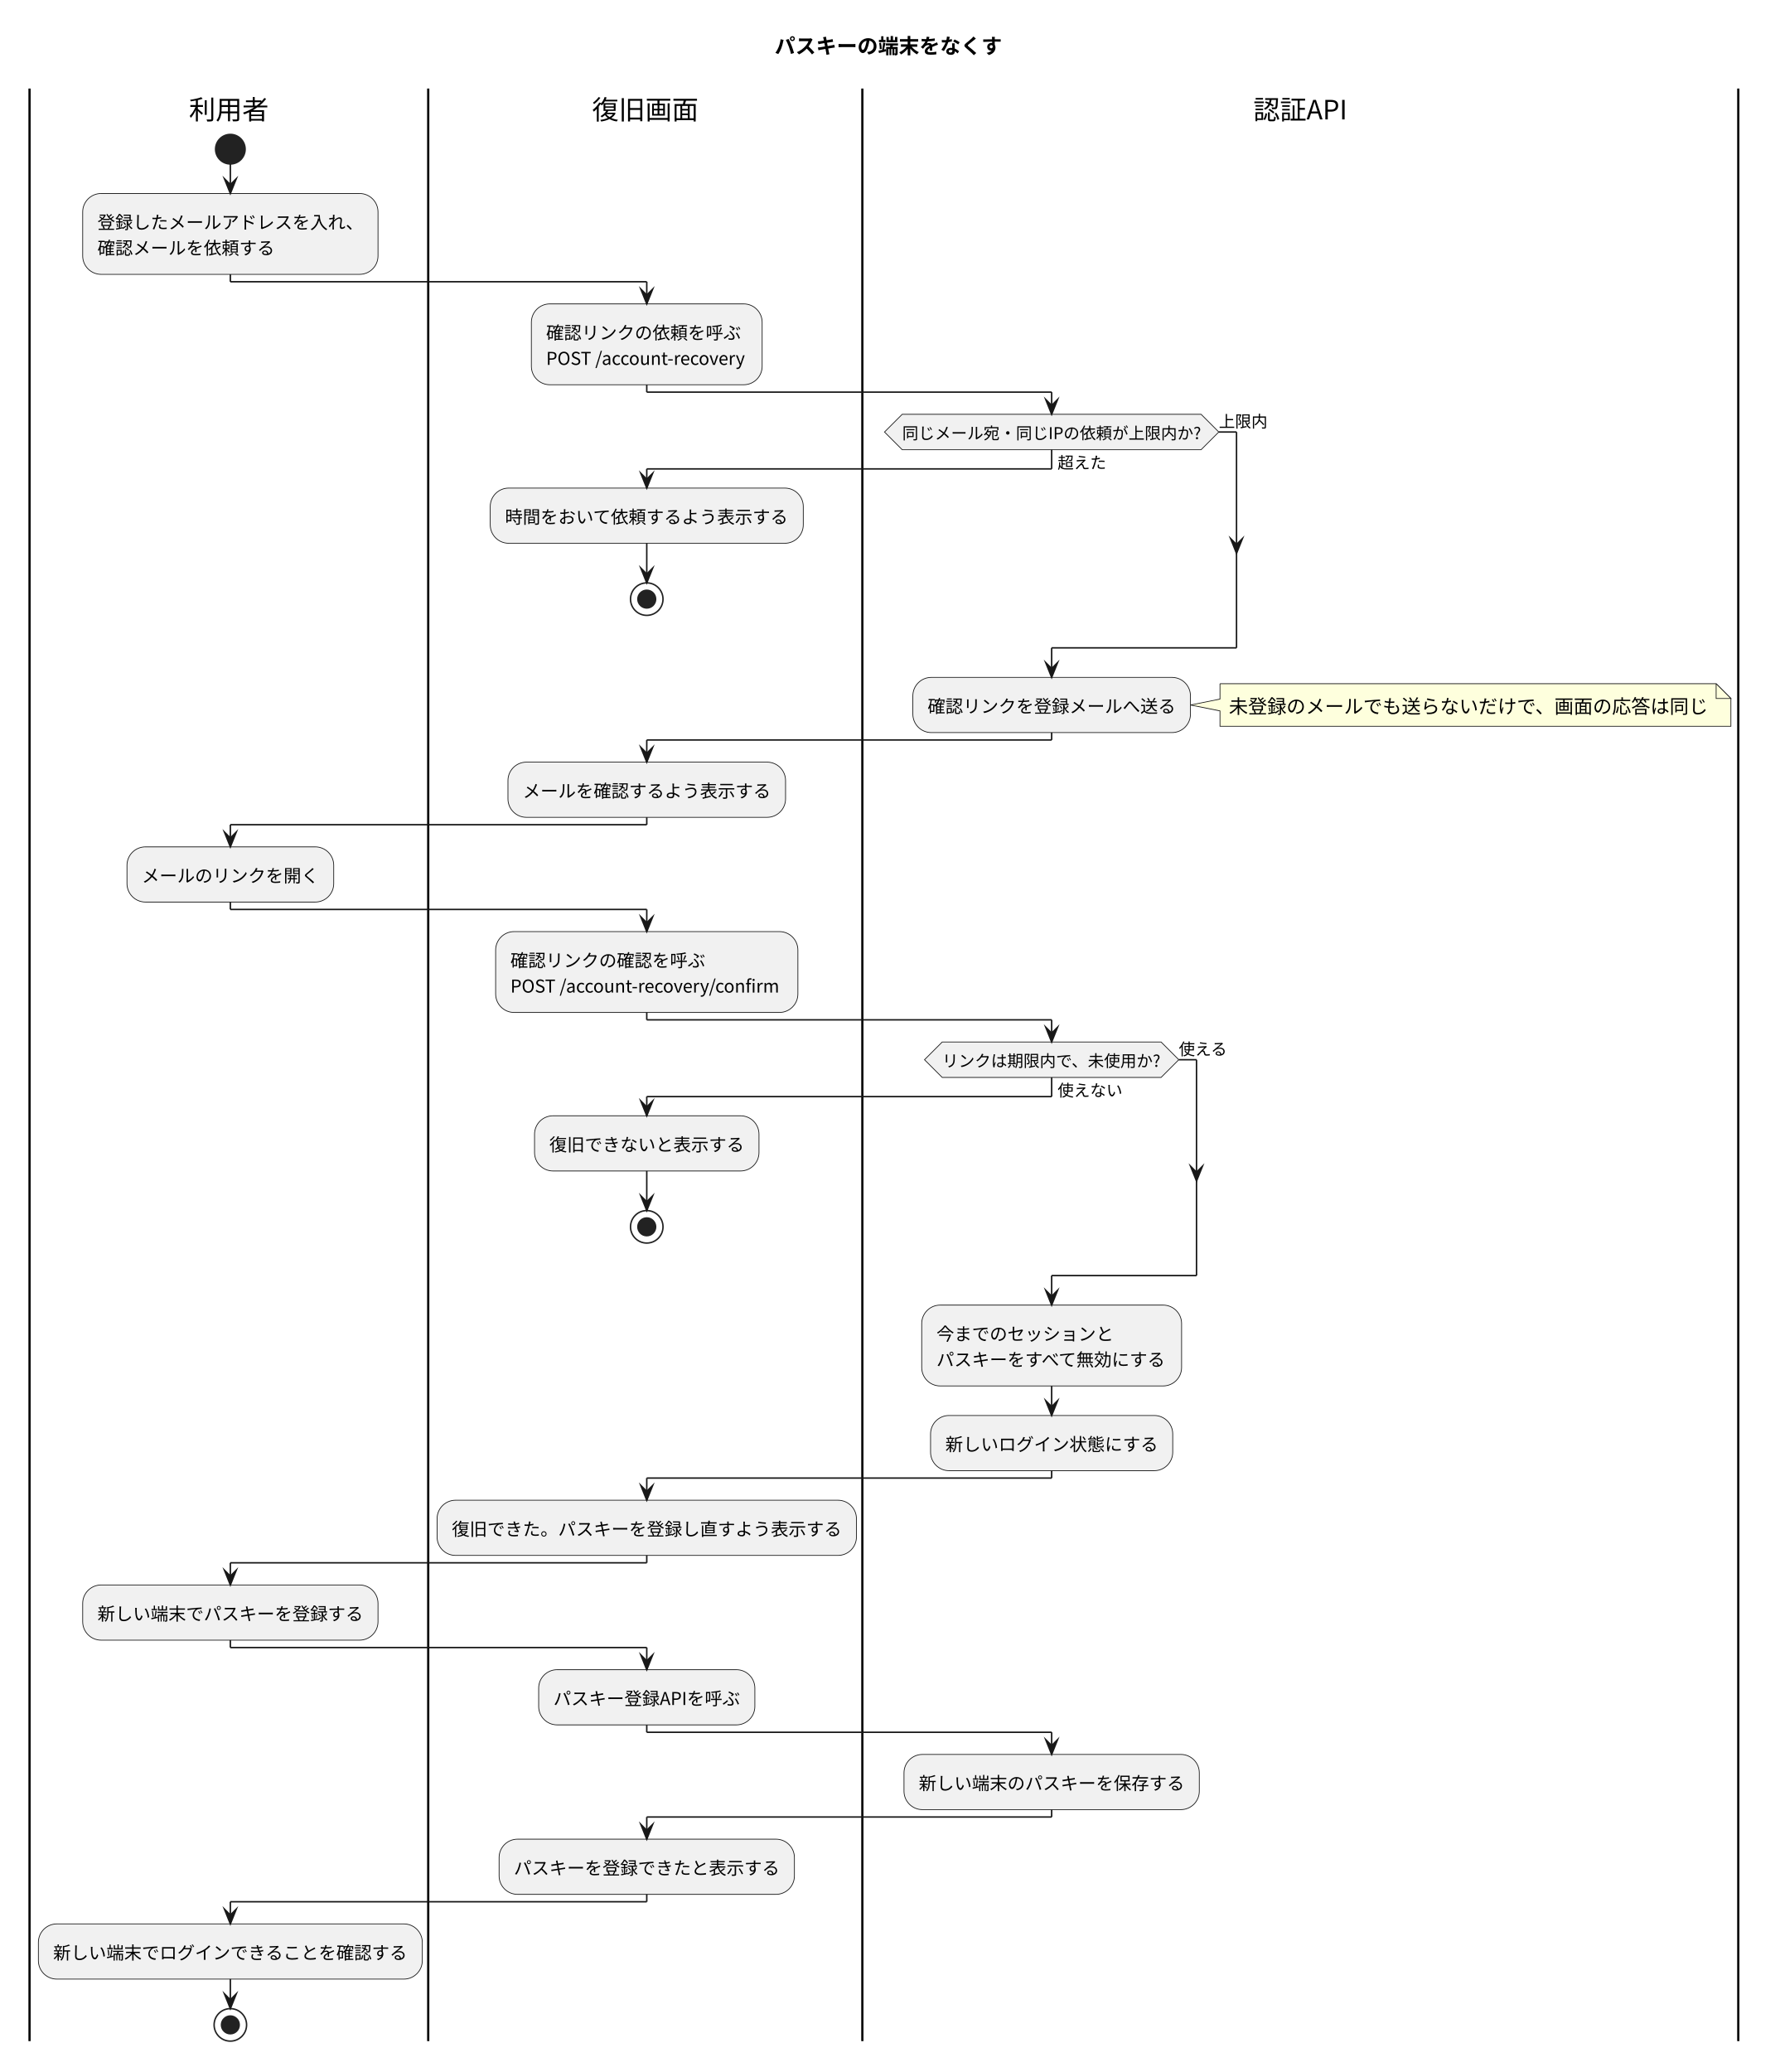
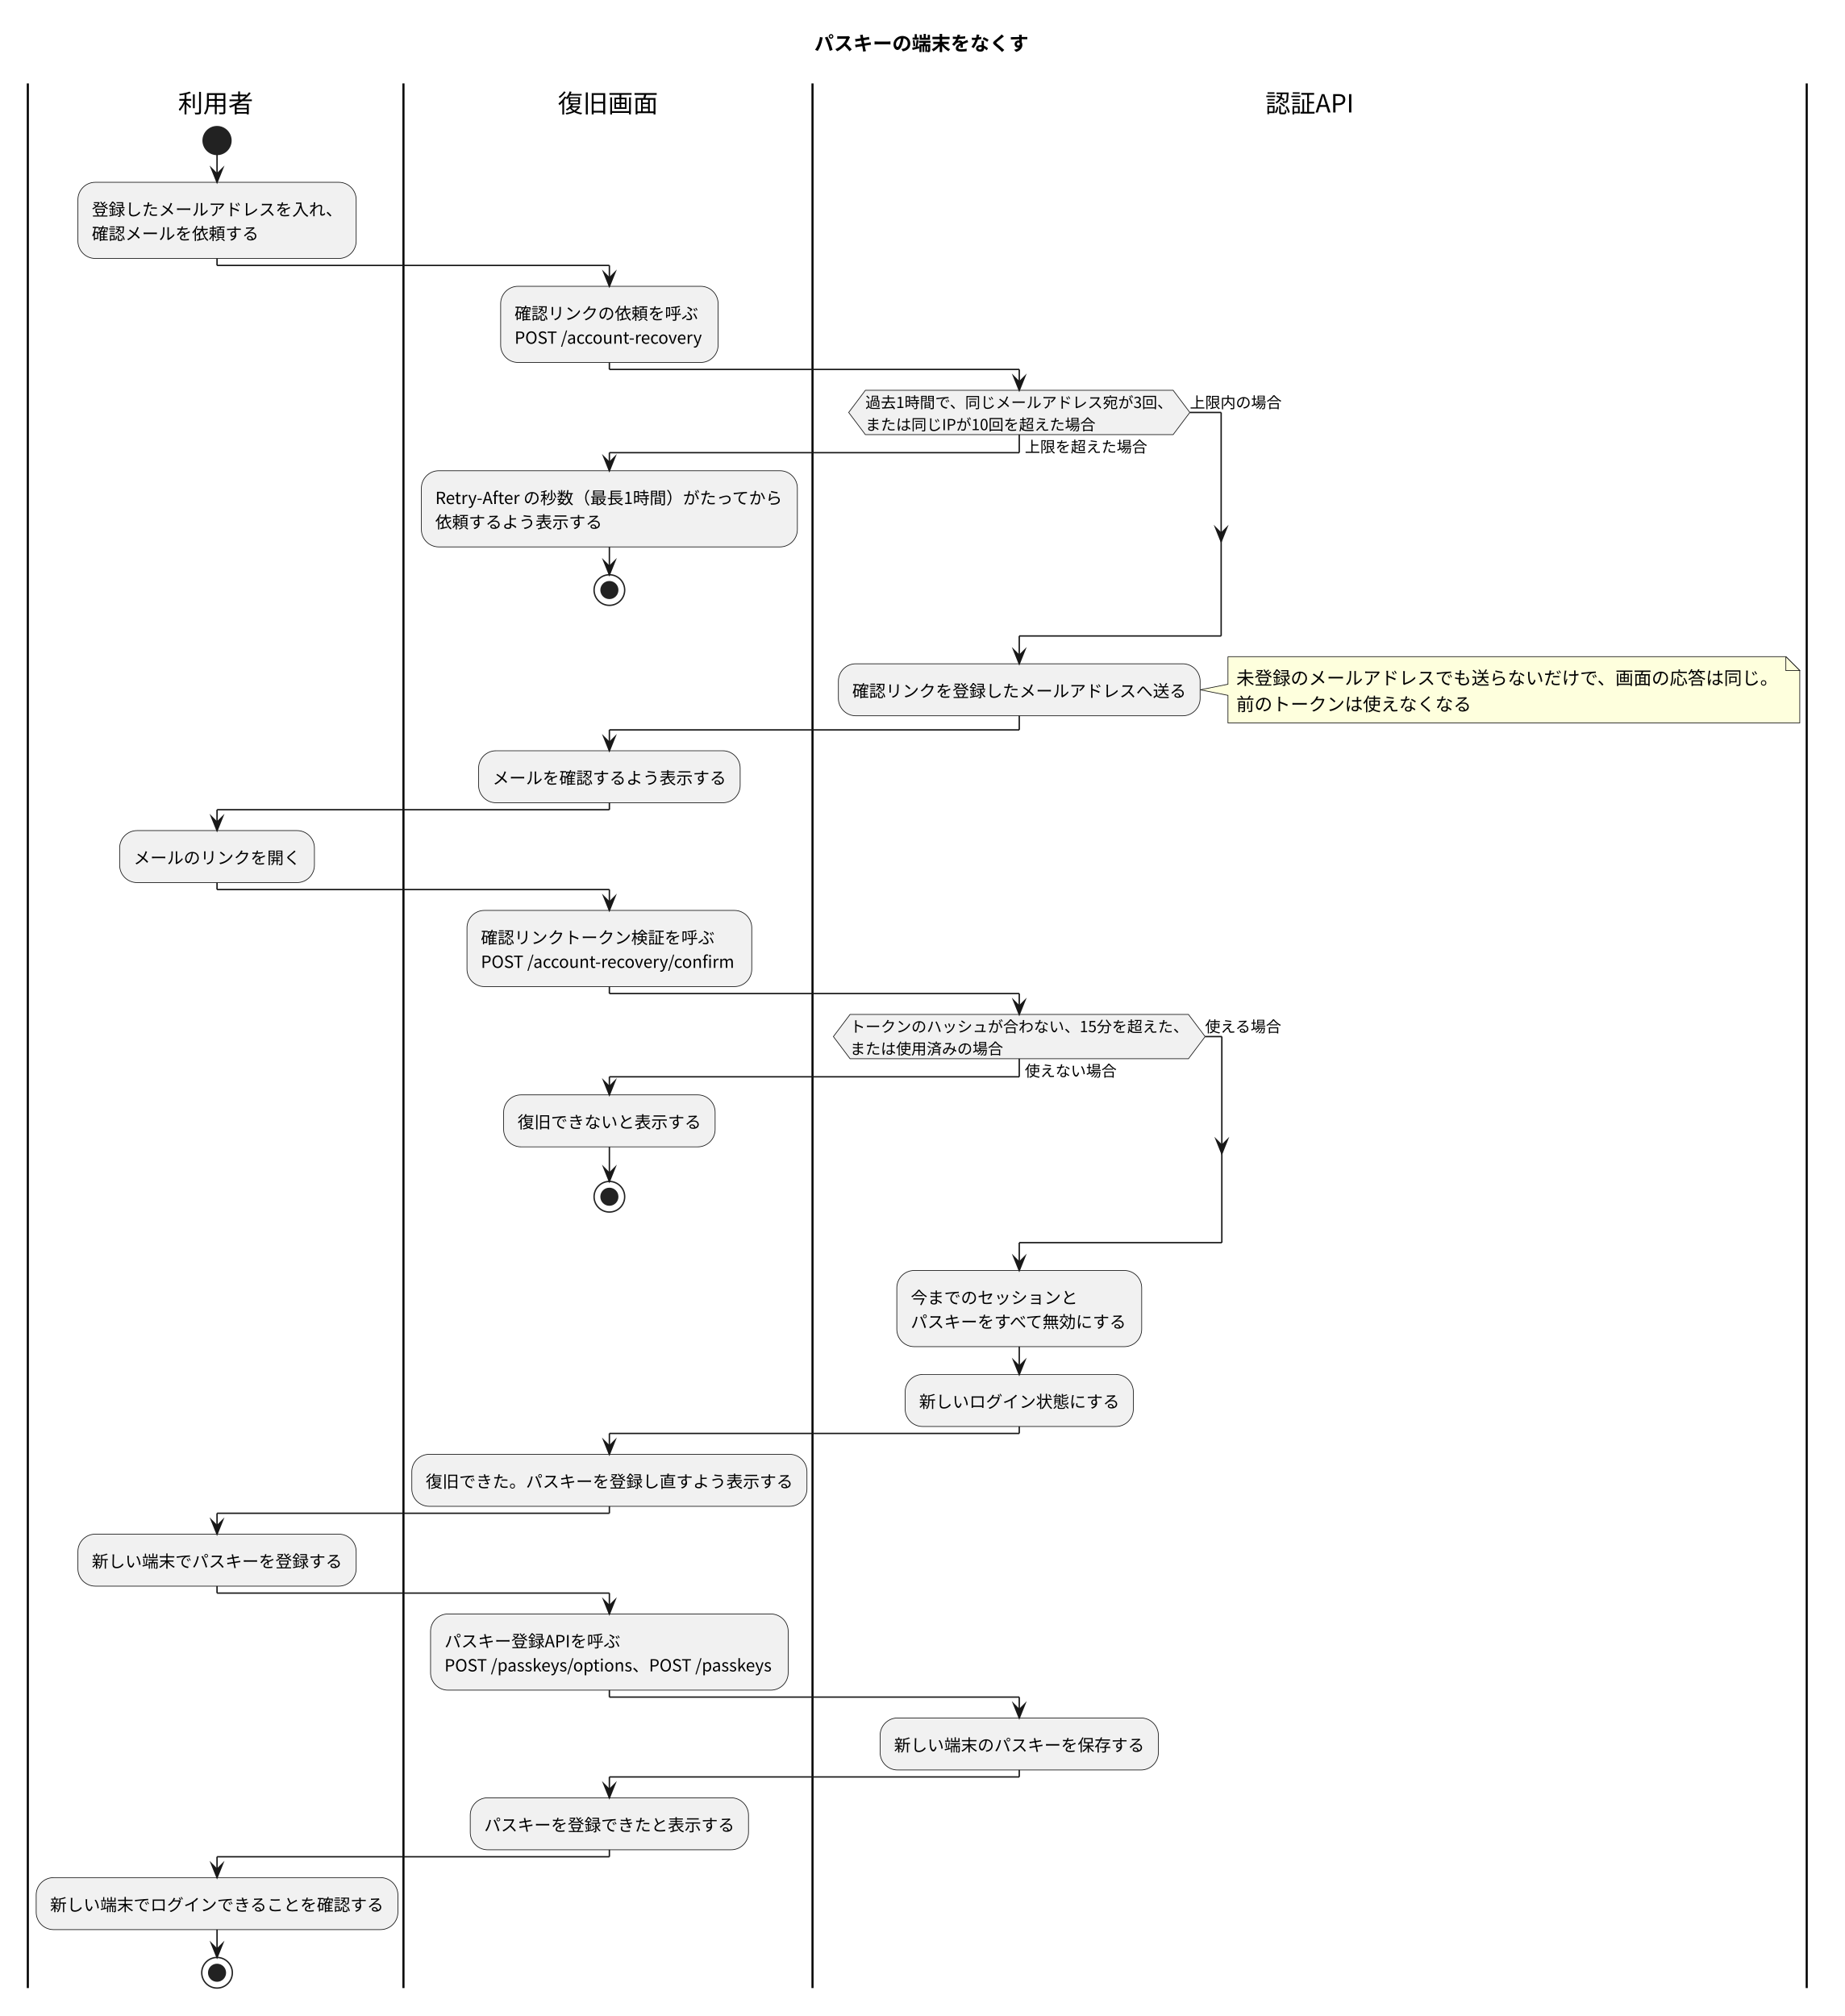
- <svg xmlns="http://www.w3.org/2000/svg" version="1.1" data-diagram-type="ACTIVITY" style="width:1205px;height:1403px;background:#FFFFFF;" width="1205px" height="1403px" viewBox="0 0 1205 1403" zoomAndPan="magnify" preserveAspectRatio="none" contentStyleType="text/css">
+ <svg xmlns="http://www.w3.org/2000/svg" version="1.1" data-diagram-type="ACTIVITY" style="width:1326px;height:1449px;background:#FFFFFF;" width="1326px" height="1449px" viewBox="0 0 1326 1449" zoomAndPan="magnify" preserveAspectRatio="none" contentStyleType="text/css">
  <defs />
  <g font-family="sans-serif" lengthAdjust="spacing">
    <g class="title" data-source-line="7">
-       <text x="524.61" y="36.24" fill="#000" font-size="14" textLength="153.999" font-weight="700" font-family="'Noto Sans CJK JP'">パスキーの端末をなくす</text>
+       <text x="585.313" y="36.24" fill="#000" font-size="14" textLength="153.999" font-weight="700" font-family="'Noto Sans CJK JP'">パスキーの端末をなくす</text>
    </g>
-     <rect x="20" y="59.956" width="1158.22" height="26.064" fill="none" style="stroke:none;" />
+     <rect x="20" y="59.956" width="1279.625" height="26.064" fill="none" style="stroke:none;" />
    <ellipse cx="156.001" cy="101.02" rx="10" ry="10" fill="#222" style="stroke:#222;stroke-width:1;" />
    <rect x="56" y="131.02" width="200.001" height="54.752" fill="#F1F1F1" style="stroke:#181818;stroke-width:0.5;" rx="12.5" ry="12.5" />
    <text x="66" y="154.94" fill="#000" font-size="12" textLength="180.001" font-family="'Noto Sans CJK JP'">登録したメールアドレスを入れ、</text>
    <text x="66" y="172.316" fill="#000" font-size="12" textLength="120.001" font-family="'Noto Sans CJK JP'">確認メールを依頼する</text>
-     <rect x="86" y="573.428" width="140.001" height="37.376" fill="#F1F1F1" style="stroke:#181818;stroke-width:0.5;" rx="12.5" ry="12.5" />
-     <text x="96" y="597.349" fill="#000" font-size="12" textLength="120.001" font-family="'Noto Sans CJK JP'">メールのリンクを開く</text>
-     <rect x="56" y="1073.213" width="200.001" height="37.376" fill="#F1F1F1" style="stroke:#181818;stroke-width:0.5;" rx="12.5" ry="12.5" />
-     <text x="66" y="1097.133" fill="#000" font-size="12" textLength="180.001" font-family="'Noto Sans CJK JP'">新しい端末でパスキーを登録する</text>
-     <rect x="26" y="1302.718" width="260.002" height="37.376" fill="#F1F1F1" style="stroke:#181818;stroke-width:0.5;" rx="12.5" ry="12.5" />
-     <text x="36" y="1326.638" fill="#000" font-size="12" textLength="240.002" font-family="'Noto Sans CJK JP'">新しい端末でログインできることを確認する</text>
-     <ellipse cx="156.001" cy="1371.094" rx="11" ry="11" fill="none" style="stroke:#222;stroke-width:1;" />
-     <ellipse cx="156.001" cy="1371.094" rx="6" ry="6" fill="#222" style="stroke:#222;stroke-width:1;" />
-     <line x1="20" y1="59.956" x2="20" y2="1382.094" style="stroke:#000;stroke-width:1.5;" />
+     <rect x="86" y="596.984" width="140.001" height="37.376" fill="#F1F1F1" style="stroke:#181818;stroke-width:0.5;" rx="12.5" ry="12.5" />
+     <text x="96" y="620.904" fill="#000" font-size="12" textLength="120.001" font-family="'Noto Sans CJK JP'">メールのリンクを開く</text>
+     <rect x="56" y="1102.661" width="200.001" height="37.376" fill="#F1F1F1" style="stroke:#181818;stroke-width:0.5;" rx="12.5" ry="12.5" />
+     <text x="66" y="1126.581" fill="#000" font-size="12" textLength="180.001" font-family="'Noto Sans CJK JP'">新しい端末でパスキーを登録する</text>
+     <rect x="26" y="1349.542" width="260.002" height="37.376" fill="#F1F1F1" style="stroke:#181818;stroke-width:0.5;" rx="12.5" ry="12.5" />
+     <text x="36" y="1373.462" fill="#000" font-size="12" textLength="240.002" font-family="'Noto Sans CJK JP'">新しい端末でログインできることを確認する</text>
+     <ellipse cx="156.001" cy="1417.918" rx="11" ry="11" fill="none" style="stroke:#222;stroke-width:1;" />
+     <ellipse cx="156.001" cy="1417.918" rx="6" ry="6" fill="#222" style="stroke:#222;stroke-width:1;" />
+     <line x1="20" y1="59.956" x2="20" y2="1428.918" style="stroke:#000;stroke-width:1.5;" />
    <rect x="359.854" y="205.772" width="156.297" height="54.752" fill="#F1F1F1" style="stroke:#181818;stroke-width:0.5;" rx="12.5" ry="12.5" />
    <text x="369.854" y="229.692" fill="#000" font-size="12" textLength="132.001" font-family="'Noto Sans CJK JP'">確認リンクの依頼を呼ぶ</text>
    <text x="369.854" y="247.068" fill="#000" font-size="12" textLength="136.297" font-family="'Noto Sans CJK JP'">POST /account-recovery</text>
-     <rect x="332.002" y="330.488" width="212.001" height="37.376" fill="#F1F1F1" style="stroke:#181818;stroke-width:0.5;" rx="12.5" ry="12.5" />
-     <text x="342.002" y="354.408" fill="#000" font-size="12" textLength="192.001" font-family="'Noto Sans CJK JP'">時間をおいて依頼するよう表示する</text>
-     <ellipse cx="438.003" cy="405.676" rx="11" ry="11" fill="none" style="stroke:#222;stroke-width:1;" />
-     <ellipse cx="438.003" cy="405.676" rx="6" ry="6" fill="#222" style="stroke:#222;stroke-width:1;" />
-     <rect x="344.002" y="516.052" width="188.001" height="37.376" fill="#F1F1F1" style="stroke:#181818;stroke-width:0.5;" rx="12.5" ry="12.5" />
-     <text x="354.002" y="539.972" fill="#000" font-size="12" textLength="168.001" font-family="'Noto Sans CJK JP'">メールを確認するよう表示する</text>
-     <rect x="335.662" y="630.805" width="204.681" height="54.752" fill="#F1F1F1" style="stroke:#181818;stroke-width:0.5;" rx="12.5" ry="12.5" />
-     <text x="345.662" y="654.725" fill="#000" font-size="12" textLength="132.001" font-family="'Noto Sans CJK JP'">確認リンクの確認を呼ぶ</text>
-     <text x="345.662" y="672.101" fill="#000" font-size="12" textLength="184.681" font-family="'Noto Sans CJK JP'">POST /account-recovery/confirm</text>
-     <rect x="362.002" y="755.521" width="152.001" height="37.376" fill="#F1F1F1" style="stroke:#181818;stroke-width:0.5;" rx="12.5" ry="12.5" />
-     <text x="372.002" y="779.441" fill="#000" font-size="12" textLength="132.001" font-family="'Noto Sans CJK JP'">復旧できないと表示する</text>
-     <ellipse cx="438.003" cy="830.709" rx="11" ry="11" fill="none" style="stroke:#222;stroke-width:1;" />
-     <ellipse cx="438.003" cy="830.709" rx="6" ry="6" fill="#222" style="stroke:#222;stroke-width:1;" />
-     <rect x="296.002" y="1015.837" width="284.002" height="37.376" fill="#F1F1F1" style="stroke:#181818;stroke-width:0.5;" rx="12.5" ry="12.5" />
-     <text x="306.002" y="1039.757" fill="#000" font-size="12" textLength="264.002" font-family="'Noto Sans CJK JP'">復旧できた。パスキーを登録し直すよう表示する</text>
-     <rect x="364.798" y="1130.589" width="146.409" height="37.376" fill="#F1F1F1" style="stroke:#181818;stroke-width:0.5;" rx="12.5" ry="12.5" />
-     <text x="374.798" y="1154.51" fill="#000" font-size="12" textLength="126.409" font-family="'Noto Sans CJK JP'">パスキー登録APIを呼ぶ</text>
-     <rect x="338.002" y="1245.342" width="200.001" height="37.376" fill="#F1F1F1" style="stroke:#181818;stroke-width:0.5;" rx="12.5" ry="12.5" />
-     <text x="348.002" y="1269.262" fill="#000" font-size="12" textLength="180.001" font-family="'Noto Sans CJK JP'">パスキーを登録できたと表示する</text>
-     <line x1="290.002" y1="59.956" x2="290.002" y2="1382.094" style="stroke:#000;stroke-width:1.5;" />
-     <polygon points="611.004,280.524,813.402,280.524,825.402,292.524,813.402,304.524,611.004,304.524,599.004,292.524,611.004,280.524" fill="#F1F1F1" style="stroke:#181818;stroke-width:0.5;stroke-linejoin:miter;stroke-miterlimit:10;" />
-     <text x="716.203" y="317.284" fill="#000" font-size="11" textLength="33" font-family="'Noto Sans CJK JP'">超えた</text>
-     <text x="611.004" y="297.32" fill="#000" font-size="11" textLength="202.399" font-family="'Noto Sans CJK JP'">同じメール宛・同じIPの依頼が上限内か?</text>
-     <text x="825.402" y="289.356" fill="#000" font-size="11" textLength="33" font-family="'Noto Sans CJK JP'">上限内</text>
-     <path d="M826.204,462.952 L826.204,473.364 L806.204,477.364 L826.204,481.364 L826.204,491.776 A0,0 0 0 0 826.204,491.776 L1172.204,491.776 A0,0 0 0 0 1172.204,491.776 L1172.204,472.952 L1162.204,462.952 L826.204,462.952 A0,0 0 0 0 826.204,462.952" style="stroke:#181818;stroke-width:0.5;" fill="#FEFFDD" />
-     <path d="M1162.204,462.952 L1162.204,472.952 L1172.204,472.952 L1162.204,462.952" style="stroke:#181818;stroke-width:0.5;" fill="#FEFFDD" />
-     <text x="832.204" y="483.032" fill="#000" font-size="13" textLength="325" font-family="'Noto Sans CJK JP'">未登録のメールでも送らないだけで、画面の応答は同じ</text>
-     <rect x="618.202" y="458.676" width="188.001" height="37.376" fill="#F1F1F1" style="stroke:#181818;stroke-width:0.5;" rx="12.5" ry="12.5" />
-     <text x="628.202" y="482.596" fill="#000" font-size="12" textLength="168.001" font-family="'Noto Sans CJK JP'">確認リンクを登録メールへ送る</text>
-     <polygon points="638.097,705.557,786.31,705.557,798.31,717.557,786.31,729.557,638.097,729.557,626.097,717.557,638.097,705.557" fill="#F1F1F1" style="stroke:#181818;stroke-width:0.5;stroke-linejoin:miter;stroke-miterlimit:10;" />
-     <text x="716.203" y="742.317" fill="#000" font-size="11" textLength="44" font-family="'Noto Sans CJK JP'">使えない</text>
-     <text x="638.097" y="722.353" fill="#000" font-size="11" textLength="148.213" font-family="'Noto Sans CJK JP'">リンクは期限内で、未使用か?</text>
-     <text x="798.31" y="714.389" fill="#000" font-size="11" textLength="33" font-family="'Noto Sans CJK JP'">使える</text>
-     <rect x="624.203" y="883.709" width="176.001" height="54.752" fill="#F1F1F1" style="stroke:#181818;stroke-width:0.5;" rx="12.5" ry="12.5" />
-     <text x="634.203" y="907.629" fill="#000" font-size="12" textLength="120.001" font-family="'Noto Sans CJK JP'">今までのセッションと</text>
-     <text x="634.203" y="925.005" fill="#000" font-size="12" textLength="156.001" font-family="'Noto Sans CJK JP'">パスキーをすべて無効にする</text>
-     <rect x="630.203" y="958.461" width="164.001" height="37.376" fill="#F1F1F1" style="stroke:#181818;stroke-width:0.5;" rx="12.5" ry="12.5" />
-     <text x="640.203" y="982.381" fill="#000" font-size="12" textLength="144.001" font-family="'Noto Sans CJK JP'">新しいログイン状態にする</text>
-     <rect x="612.202" y="1187.966" width="200.001" height="37.376" fill="#F1F1F1" style="stroke:#181818;stroke-width:0.5;" rx="12.5" ry="12.5" />
-     <text x="622.202" y="1211.886" fill="#000" font-size="12" textLength="180.001" font-family="'Noto Sans CJK JP'">新しい端末のパスキーを保存する</text>
-     <line x1="584.004" y1="59.956" x2="584.004" y2="1382.094" style="stroke:#000;stroke-width:1.5;" />
-     <line x1="1177.204" y1="59.956" x2="1177.204" y2="1382.094" style="stroke:#000;stroke-width:1.5;" />
+     <rect x="302.884" y="338.344" width="270.238" height="54.752" fill="#F1F1F1" style="stroke:#181818;stroke-width:0.5;" rx="12.5" ry="12.5" />
+     <text x="312.884" y="362.264" fill="#000" font-size="12" textLength="250.238" font-family="'Noto Sans CJK JP'">Retry-After の秒数（最長1時間）がたってから</text>
+     <text x="312.884" y="379.64" fill="#000" font-size="12" textLength="120.001" font-family="'Noto Sans CJK JP'">依頼するよう表示する</text>
+     <ellipse cx="438.003" cy="424.096" rx="11" ry="11" fill="none" style="stroke:#222;stroke-width:1;" />
+     <ellipse cx="438.003" cy="424.096" rx="6" ry="6" fill="#222" style="stroke:#222;stroke-width:1;" />
+     <rect x="344.002" y="539.608" width="188.001" height="37.376" fill="#F1F1F1" style="stroke:#181818;stroke-width:0.5;" rx="12.5" ry="12.5" />
+     <text x="354.002" y="563.528" fill="#000" font-size="12" textLength="168.001" font-family="'Noto Sans CJK JP'">メールを確認するよう表示する</text>
+     <rect x="335.662" y="654.36" width="204.681" height="54.752" fill="#F1F1F1" style="stroke:#181818;stroke-width:0.5;" rx="12.5" ry="12.5" />
+     <text x="345.662" y="678.281" fill="#000" font-size="12" textLength="168.001" font-family="'Noto Sans CJK JP'">確認リンクトークン検証を呼ぶ</text>
+     <text x="345.662" y="695.657" fill="#000" font-size="12" textLength="184.681" font-family="'Noto Sans CJK JP'">POST /account-recovery/confirm</text>
+     <rect x="362.002" y="786.932" width="152.001" height="37.376" fill="#F1F1F1" style="stroke:#181818;stroke-width:0.5;" rx="12.5" ry="12.5" />
+     <text x="372.002" y="810.853" fill="#000" font-size="12" textLength="132.001" font-family="'Noto Sans CJK JP'">復旧できないと表示する</text>
+     <ellipse cx="438.003" cy="860.157" rx="11" ry="11" fill="none" style="stroke:#222;stroke-width:1;" />
+     <ellipse cx="438.003" cy="860.157" rx="6" ry="6" fill="#222" style="stroke:#222;stroke-width:1;" />
+     <rect x="296.002" y="1045.285" width="284.002" height="37.376" fill="#F1F1F1" style="stroke:#181818;stroke-width:0.5;" rx="12.5" ry="12.5" />
+     <text x="306.002" y="1069.205" fill="#000" font-size="12" textLength="264.002" font-family="'Noto Sans CJK JP'">復旧できた。パスキーを登録し直すよう表示する</text>
+     <rect x="309.478" y="1160.037" width="257.05" height="54.752" fill="#F1F1F1" style="stroke:#181818;stroke-width:0.5;" rx="12.5" ry="12.5" />
+     <text x="319.478" y="1183.957" fill="#000" font-size="12" textLength="126.409" font-family="'Noto Sans CJK JP'">パスキー登録APIを呼ぶ</text>
+     <text x="319.478" y="1201.333" fill="#000" font-size="12" textLength="237.05" font-family="'Noto Sans CJK JP'">POST /passkeys/options、POST /passkeys</text>
+     <rect x="338.002" y="1292.166" width="200.001" height="37.376" fill="#F1F1F1" style="stroke:#181818;stroke-width:0.5;" rx="12.5" ry="12.5" />
+     <text x="348.002" y="1316.086" fill="#000" font-size="12" textLength="180.001" font-family="'Noto Sans CJK JP'">パスキーを登録できたと表示する</text>
+     <line x1="290.002" y1="59.956" x2="290.002" y2="1428.918" style="stroke:#000;stroke-width:1.5;" />
+     <polygon points="622.004,280.524,843.212,280.524,855.212,296.452,843.212,312.38,622.004,312.38,610.004,296.452,622.004,280.524" fill="#F1F1F1" style="stroke:#181818;stroke-width:0.5;stroke-linejoin:miter;stroke-miterlimit:10;" />
+     <text x="736.608" y="325.14" fill="#000" font-size="11" textLength="87.999" font-family="'Noto Sans CJK JP'">上限を超えた場合</text>
+     <text x="622.004" y="293.284" fill="#000" font-size="11" textLength="221.208" font-family="'Noto Sans CJK JP'">過去1時間で、同じメールアドレス宛が3回、</text>
+     <text x="622.004" y="309.212" fill="#000" font-size="11" textLength="165.395" font-family="'Noto Sans CJK JP'">または同じIPが10回を超えた場合</text>
+     <text x="855.212" y="293.284" fill="#000" font-size="11" textLength="66" font-family="'Noto Sans CJK JP'">上限内の場合</text>
+     <path d="M882.609,471.96 L882.609,491.784 L862.609,495.784 L882.609,499.784 L882.609,519.608 A0,0 0 0 0 882.609,519.608 L1293.609,519.608 A0,0 0 0 0 1293.609,519.608 L1293.609,481.96 L1283.609,471.96 L882.609,471.96 A0,0 0 0 0 882.609,471.96" style="stroke:#181818;stroke-width:0.5;" fill="#FEFFDD" />
+     <path d="M1283.609,471.96 L1283.609,481.96 L1293.609,481.96 L1283.609,471.96" style="stroke:#181818;stroke-width:0.5;" fill="#FEFFDD" />
+     <text x="888.609" y="492.04" fill="#000" font-size="13" textLength="390" font-family="'Noto Sans CJK JP'">未登録のメールアドレスでも送らないだけで、画面の応答は同じ。</text>
+     <text x="888.609" y="510.864" fill="#000" font-size="13" textLength="169" font-family="'Noto Sans CJK JP'">前のトークンは使えなくなる</text>
+     <rect x="602.607" y="477.096" width="260.002" height="37.376" fill="#F1F1F1" style="stroke:#181818;stroke-width:0.5;" rx="12.5" ry="12.5" />
+     <text x="612.607" y="501.016" fill="#000" font-size="12" textLength="240.002" font-family="'Noto Sans CJK JP'">確認リンクを登録したメールアドレスへ送る</text>
+     <polygon points="611.004,729.113,854.212,729.113,866.212,745.041,854.212,760.968,611.004,760.968,599.004,745.041,611.004,729.113" fill="#F1F1F1" style="stroke:#181818;stroke-width:0.5;stroke-linejoin:miter;stroke-miterlimit:10;" />
+     <text x="736.608" y="773.728" fill="#000" font-size="11" textLength="66" font-family="'Noto Sans CJK JP'">使えない場合</text>
+     <text x="611.004" y="741.873" fill="#000" font-size="11" textLength="243.208" font-family="'Noto Sans CJK JP'">トークンのハッシュが合わない、15分を超えた、</text>
+     <text x="611.004" y="757.8" fill="#000" font-size="11" textLength="109.999" font-family="'Noto Sans CJK JP'">または使用済みの場合</text>
+     <text x="866.212" y="741.873" fill="#000" font-size="11" textLength="55" font-family="'Noto Sans CJK JP'">使える場合</text>
+     <rect x="644.607" y="913.157" width="176.001" height="54.752" fill="#F1F1F1" style="stroke:#181818;stroke-width:0.5;" rx="12.5" ry="12.5" />
+     <text x="654.607" y="937.077" fill="#000" font-size="12" textLength="120.001" font-family="'Noto Sans CJK JP'">今までのセッションと</text>
+     <text x="654.607" y="954.453" fill="#000" font-size="12" textLength="156.001" font-family="'Noto Sans CJK JP'">パスキーをすべて無効にする</text>
+     <rect x="650.607" y="987.909" width="164.001" height="37.376" fill="#F1F1F1" style="stroke:#181818;stroke-width:0.5;" rx="12.5" ry="12.5" />
+     <text x="660.607" y="1011.829" fill="#000" font-size="12" textLength="144.001" font-family="'Noto Sans CJK JP'">新しいログイン状態にする</text>
+     <rect x="632.607" y="1234.789" width="200.001" height="37.376" fill="#F1F1F1" style="stroke:#181818;stroke-width:0.5;" rx="12.5" ry="12.5" />
+     <text x="642.607" y="1258.709" fill="#000" font-size="12" textLength="180.001" font-family="'Noto Sans CJK JP'">新しい端末のパスキーを保存する</text>
+     <line x1="584.004" y1="59.956" x2="584.004" y2="1428.918" style="stroke:#000;stroke-width:1.5;" />
+     <line x1="1298.609" y1="59.956" x2="1298.609" y2="1428.918" style="stroke:#000;stroke-width:1.5;" />
    <line x1="156.001" y1="111.02" x2="156.001" y2="131.02" style="stroke:#181818;stroke-width:1;" />
    <polygon points="152.001,121.02,156.001,131.02,160.001,121.02,156.001,125.02" fill="#181818" style="stroke:#181818;stroke-width:1;stroke-linejoin:miter;stroke-miterlimit:10;" />
-     <line x1="156.001" y1="1340.094" x2="156.001" y2="1360.094" style="stroke:#181818;stroke-width:1;" />
-     <polygon points="152.001,1350.094,156.001,1360.094,160.001,1350.094,156.001,1354.094" fill="#181818" style="stroke:#181818;stroke-width:1;stroke-linejoin:miter;stroke-miterlimit:10;" />
-     <line x1="438.003" y1="367.864" x2="438.003" y2="394.676" style="stroke:#181818;stroke-width:1;" />
-     <polygon points="434.003,384.676,438.003,394.676,442.003,384.676,438.003,388.676" fill="#181818" style="stroke:#181818;stroke-width:1;stroke-linejoin:miter;stroke-miterlimit:10;" />
-     <line x1="438.003" y1="792.897" x2="438.003" y2="819.709" style="stroke:#181818;stroke-width:1;" />
-     <polygon points="434.003,809.709,438.003,819.709,442.003,809.709,438.003,813.709" fill="#181818" style="stroke:#181818;stroke-width:1;stroke-linejoin:miter;stroke-miterlimit:10;" />
-     <line x1="825.402" y1="292.524" x2="837.402" y2="292.524" style="stroke:#181818;stroke-width:1;" />
-     <polygon points="833.402,364.676,837.402,374.676,841.402,364.676,837.402,368.676" fill="#181818" style="stroke:#181818;stroke-width:1;stroke-linejoin:miter;stroke-miterlimit:10;" />
-     <line x1="837.402" y1="292.524" x2="837.402" y2="438.676" style="stroke:#181818;stroke-width:1;" />
-     <line x1="837.402" y1="438.676" x2="712.203" y2="438.676" style="stroke:#181818;stroke-width:1;" />
-     <line x1="712.203" y1="438.676" x2="712.203" y2="458.676" style="stroke:#181818;stroke-width:1;" />
-     <polygon points="708.203,448.676,712.203,458.676,716.203,448.676,712.203,452.676" fill="#181818" style="stroke:#181818;stroke-width:1;stroke-linejoin:miter;stroke-miterlimit:10;" />
-     <line x1="798.31" y1="717.557" x2="810.31" y2="717.557" style="stroke:#181818;stroke-width:1;" />
-     <polygon points="806.31,789.709,810.31,799.709,814.31,789.709,810.31,793.709" fill="#181818" style="stroke:#181818;stroke-width:1;stroke-linejoin:miter;stroke-miterlimit:10;" />
-     <line x1="810.31" y1="717.557" x2="810.31" y2="863.709" style="stroke:#181818;stroke-width:1;" />
-     <line x1="810.31" y1="863.709" x2="712.203" y2="863.709" style="stroke:#181818;stroke-width:1;" />
-     <line x1="712.203" y1="863.709" x2="712.203" y2="883.709" style="stroke:#181818;stroke-width:1;" />
-     <polygon points="708.203,873.709,712.203,883.709,716.203,873.709,712.203,877.709" fill="#181818" style="stroke:#181818;stroke-width:1;stroke-linejoin:miter;stroke-miterlimit:10;" />
-     <line x1="712.203" y1="938.461" x2="712.203" y2="958.461" style="stroke:#181818;stroke-width:1;" />
-     <polygon points="708.203,948.461,712.203,958.461,716.203,948.461,712.203,952.461" fill="#181818" style="stroke:#181818;stroke-width:1;stroke-linejoin:miter;stroke-miterlimit:10;" />
+     <line x1="156.001" y1="1386.918" x2="156.001" y2="1406.918" style="stroke:#181818;stroke-width:1;" />
+     <polygon points="152.001,1396.918,156.001,1406.918,160.001,1396.918,156.001,1400.918" fill="#181818" style="stroke:#181818;stroke-width:1;stroke-linejoin:miter;stroke-miterlimit:10;" />
+     <line x1="438.003" y1="393.096" x2="438.003" y2="413.096" style="stroke:#181818;stroke-width:1;" />
+     <polygon points="434.003,403.096,438.003,413.096,442.003,403.096,438.003,407.096" fill="#181818" style="stroke:#181818;stroke-width:1;stroke-linejoin:miter;stroke-miterlimit:10;" />
+     <line x1="438.003" y1="824.309" x2="438.003" y2="849.157" style="stroke:#181818;stroke-width:1;" />
+     <polygon points="434.003,839.157,438.003,849.157,442.003,839.157,438.003,843.157" fill="#181818" style="stroke:#181818;stroke-width:1;stroke-linejoin:miter;stroke-miterlimit:10;" />
+     <line x1="855.212" y1="296.452" x2="877.727" y2="296.452" style="stroke:#181818;stroke-width:1;" />
+     <polygon points="873.727,379.256,877.727,389.256,881.727,379.256,877.727,383.256" fill="#181818" style="stroke:#181818;stroke-width:1;stroke-linejoin:miter;stroke-miterlimit:10;" />
+     <line x1="877.727" y1="296.452" x2="877.727" y2="457.096" style="stroke:#181818;stroke-width:1;" />
+     <line x1="877.727" y1="457.096" x2="732.608" y2="457.096" style="stroke:#181818;stroke-width:1;" />
+     <line x1="732.608" y1="457.096" x2="732.608" y2="477.096" style="stroke:#181818;stroke-width:1;" />
+     <polygon points="728.608,467.096,732.608,477.096,736.608,467.096,732.608,471.096" fill="#181818" style="stroke:#181818;stroke-width:1;stroke-linejoin:miter;stroke-miterlimit:10;" />
+     <line x1="866.212" y1="745.041" x2="878.212" y2="745.041" style="stroke:#181818;stroke-width:1;" />
+     <polygon points="874.212,819.157,878.212,829.157,882.212,819.157,878.212,823.157" fill="#181818" style="stroke:#181818;stroke-width:1;stroke-linejoin:miter;stroke-miterlimit:10;" />
+     <line x1="878.212" y1="745.041" x2="878.212" y2="893.157" style="stroke:#181818;stroke-width:1;" />
+     <line x1="878.212" y1="893.157" x2="732.608" y2="893.157" style="stroke:#181818;stroke-width:1;" />
+     <line x1="732.608" y1="893.157" x2="732.608" y2="913.157" style="stroke:#181818;stroke-width:1;" />
+     <polygon points="728.608,903.157,732.608,913.157,736.608,903.157,732.608,907.157" fill="#181818" style="stroke:#181818;stroke-width:1;stroke-linejoin:miter;stroke-miterlimit:10;" />
+     <line x1="732.608" y1="967.909" x2="732.608" y2="987.909" style="stroke:#181818;stroke-width:1;" />
+     <polygon points="728.608,977.909,732.608,987.909,736.608,977.909,732.608,981.909" fill="#181818" style="stroke:#181818;stroke-width:1;stroke-linejoin:miter;stroke-miterlimit:10;" />
    <line x1="156.001" y1="185.772" x2="156.001" y2="190.772" style="stroke:#181818;stroke-width:1;" />
    <line x1="156.001" y1="190.772" x2="438.003" y2="190.772" style="stroke:#181818;stroke-width:1;" />
    <line x1="438.003" y1="190.772" x2="438.003" y2="205.772" style="stroke:#181818;stroke-width:1;" />
    <polygon points="434.003,195.772,438.003,205.772,442.003,195.772,438.003,199.772" fill="#181818" style="stroke:#181818;stroke-width:1;stroke-linejoin:miter;stroke-miterlimit:10;" />
-     <line x1="712.203" y1="304.524" x2="712.203" y2="317.506" style="stroke:#181818;stroke-width:1;" />
-     <line x1="712.203" y1="317.506" x2="438.003" y2="317.506" style="stroke:#181818;stroke-width:1;" />
-     <line x1="438.003" y1="317.506" x2="438.003" y2="330.488" style="stroke:#181818;stroke-width:1;" />
-     <polygon points="434.003,320.488,438.003,330.488,442.003,320.488,438.003,324.488" fill="#181818" style="stroke:#181818;stroke-width:1;stroke-linejoin:miter;stroke-miterlimit:10;" />
+     <line x1="732.608" y1="312.38" x2="732.608" y2="325.362" style="stroke:#181818;stroke-width:1;" />
+     <line x1="732.608" y1="325.362" x2="438.003" y2="325.362" style="stroke:#181818;stroke-width:1;" />
+     <line x1="438.003" y1="325.362" x2="438.003" y2="338.344" style="stroke:#181818;stroke-width:1;" />
+     <polygon points="434.003,328.344,438.003,338.344,442.003,328.344,438.003,332.344" fill="#181818" style="stroke:#181818;stroke-width:1;stroke-linejoin:miter;stroke-miterlimit:10;" />
    <line x1="438.003" y1="260.524" x2="438.003" y2="265.524" style="stroke:#181818;stroke-width:1;" />
-     <line x1="438.003" y1="265.524" x2="712.203" y2="265.524" style="stroke:#181818;stroke-width:1;" />
-     <line x1="712.203" y1="265.524" x2="712.203" y2="280.524" style="stroke:#181818;stroke-width:1;" />
-     <polygon points="708.203,270.524,712.203,280.524,716.203,270.524,712.203,274.524" fill="#181818" style="stroke:#181818;stroke-width:1;stroke-linejoin:miter;stroke-miterlimit:10;" />
-     <line x1="712.203" y1="496.052" x2="712.203" y2="501.052" style="stroke:#181818;stroke-width:1;" />
-     <line x1="712.203" y1="501.052" x2="438.003" y2="501.052" style="stroke:#181818;stroke-width:1;" />
-     <line x1="438.003" y1="501.052" x2="438.003" y2="516.052" style="stroke:#181818;stroke-width:1;" />
-     <polygon points="434.003,506.052,438.003,516.052,442.003,506.052,438.003,510.052" fill="#181818" style="stroke:#181818;stroke-width:1;stroke-linejoin:miter;stroke-miterlimit:10;" />
-     <line x1="438.003" y1="553.428" x2="438.003" y2="558.428" style="stroke:#181818;stroke-width:1;" />
-     <line x1="438.003" y1="558.428" x2="156.001" y2="558.428" style="stroke:#181818;stroke-width:1;" />
-     <line x1="156.001" y1="558.428" x2="156.001" y2="573.428" style="stroke:#181818;stroke-width:1;" />
-     <polygon points="152.001,563.428,156.001,573.428,160.001,563.428,156.001,567.428" fill="#181818" style="stroke:#181818;stroke-width:1;stroke-linejoin:miter;stroke-miterlimit:10;" />
-     <line x1="156.001" y1="610.805" x2="156.001" y2="615.805" style="stroke:#181818;stroke-width:1;" />
-     <line x1="156.001" y1="615.805" x2="438.003" y2="615.805" style="stroke:#181818;stroke-width:1;" />
-     <line x1="438.003" y1="615.805" x2="438.003" y2="630.805" style="stroke:#181818;stroke-width:1;" />
-     <polygon points="434.003,620.805,438.003,630.805,442.003,620.805,438.003,624.805" fill="#181818" style="stroke:#181818;stroke-width:1;stroke-linejoin:miter;stroke-miterlimit:10;" />
-     <line x1="712.203" y1="729.557" x2="712.203" y2="742.539" style="stroke:#181818;stroke-width:1;" />
-     <line x1="712.203" y1="742.539" x2="438.003" y2="742.539" style="stroke:#181818;stroke-width:1;" />
-     <line x1="438.003" y1="742.539" x2="438.003" y2="755.521" style="stroke:#181818;stroke-width:1;" />
-     <polygon points="434.003,745.521,438.003,755.521,442.003,745.521,438.003,749.521" fill="#181818" style="stroke:#181818;stroke-width:1;stroke-linejoin:miter;stroke-miterlimit:10;" />
-     <line x1="438.003" y1="685.557" x2="438.003" y2="690.557" style="stroke:#181818;stroke-width:1;" />
-     <line x1="438.003" y1="690.557" x2="712.203" y2="690.557" style="stroke:#181818;stroke-width:1;" />
-     <line x1="712.203" y1="690.557" x2="712.203" y2="705.557" style="stroke:#181818;stroke-width:1;" />
-     <polygon points="708.203,695.557,712.203,705.557,716.203,695.557,712.203,699.557" fill="#181818" style="stroke:#181818;stroke-width:1;stroke-linejoin:miter;stroke-miterlimit:10;" />
-     <line x1="712.203" y1="995.837" x2="712.203" y2="1000.837" style="stroke:#181818;stroke-width:1;" />
-     <line x1="712.203" y1="1000.837" x2="438.003" y2="1000.837" style="stroke:#181818;stroke-width:1;" />
-     <line x1="438.003" y1="1000.837" x2="438.003" y2="1015.837" style="stroke:#181818;stroke-width:1;" />
-     <polygon points="434.003,1005.837,438.003,1015.837,442.003,1005.837,438.003,1009.837" fill="#181818" style="stroke:#181818;stroke-width:1;stroke-linejoin:miter;stroke-miterlimit:10;" />
-     <line x1="438.003" y1="1053.213" x2="438.003" y2="1058.213" style="stroke:#181818;stroke-width:1;" />
-     <line x1="438.003" y1="1058.213" x2="156.001" y2="1058.213" style="stroke:#181818;stroke-width:1;" />
-     <line x1="156.001" y1="1058.213" x2="156.001" y2="1073.213" style="stroke:#181818;stroke-width:1;" />
-     <polygon points="152.001,1063.213,156.001,1073.213,160.001,1063.213,156.001,1067.213" fill="#181818" style="stroke:#181818;stroke-width:1;stroke-linejoin:miter;stroke-miterlimit:10;" />
-     <line x1="156.001" y1="1110.589" x2="156.001" y2="1115.589" style="stroke:#181818;stroke-width:1;" />
-     <line x1="156.001" y1="1115.589" x2="438.003" y2="1115.589" style="stroke:#181818;stroke-width:1;" />
-     <line x1="438.003" y1="1115.589" x2="438.003" y2="1130.589" style="stroke:#181818;stroke-width:1;" />
-     <polygon points="434.003,1120.589,438.003,1130.589,442.003,1120.589,438.003,1124.589" fill="#181818" style="stroke:#181818;stroke-width:1;stroke-linejoin:miter;stroke-miterlimit:10;" />
-     <line x1="438.003" y1="1167.966" x2="438.003" y2="1172.966" style="stroke:#181818;stroke-width:1;" />
-     <line x1="438.003" y1="1172.966" x2="712.203" y2="1172.966" style="stroke:#181818;stroke-width:1;" />
-     <line x1="712.203" y1="1172.966" x2="712.203" y2="1187.966" style="stroke:#181818;stroke-width:1;" />
-     <polygon points="708.203,1177.966,712.203,1187.966,716.203,1177.966,712.203,1181.966" fill="#181818" style="stroke:#181818;stroke-width:1;stroke-linejoin:miter;stroke-miterlimit:10;" />
-     <line x1="712.203" y1="1225.342" x2="712.203" y2="1230.342" style="stroke:#181818;stroke-width:1;" />
-     <line x1="712.203" y1="1230.342" x2="438.003" y2="1230.342" style="stroke:#181818;stroke-width:1;" />
-     <line x1="438.003" y1="1230.342" x2="438.003" y2="1245.342" style="stroke:#181818;stroke-width:1;" />
-     <polygon points="434.003,1235.342,438.003,1245.342,442.003,1235.342,438.003,1239.342" fill="#181818" style="stroke:#181818;stroke-width:1;stroke-linejoin:miter;stroke-miterlimit:10;" />
-     <line x1="438.003" y1="1282.718" x2="438.003" y2="1287.718" style="stroke:#181818;stroke-width:1;" />
-     <line x1="438.003" y1="1287.718" x2="156.001" y2="1287.718" style="stroke:#181818;stroke-width:1;" />
-     <line x1="156.001" y1="1287.718" x2="156.001" y2="1302.718" style="stroke:#181818;stroke-width:1;" />
-     <polygon points="152.001,1292.718,156.001,1302.718,160.001,1292.718,156.001,1296.718" fill="#181818" style="stroke:#181818;stroke-width:1;stroke-linejoin:miter;stroke-miterlimit:10;" />
+     <line x1="438.003" y1="265.524" x2="732.608" y2="265.524" style="stroke:#181818;stroke-width:1;" />
+     <line x1="732.608" y1="265.524" x2="732.608" y2="280.524" style="stroke:#181818;stroke-width:1;" />
+     <polygon points="728.608,270.524,732.608,280.524,736.608,270.524,732.608,274.524" fill="#181818" style="stroke:#181818;stroke-width:1;stroke-linejoin:miter;stroke-miterlimit:10;" />
+     <line x1="732.608" y1="514.472" x2="732.608" y2="524.608" style="stroke:#181818;stroke-width:1;" />
+     <line x1="732.608" y1="524.608" x2="438.003" y2="524.608" style="stroke:#181818;stroke-width:1;" />
+     <line x1="438.003" y1="524.608" x2="438.003" y2="539.608" style="stroke:#181818;stroke-width:1;" />
+     <polygon points="434.003,529.608,438.003,539.608,442.003,529.608,438.003,533.608" fill="#181818" style="stroke:#181818;stroke-width:1;stroke-linejoin:miter;stroke-miterlimit:10;" />
+     <line x1="438.003" y1="576.984" x2="438.003" y2="581.984" style="stroke:#181818;stroke-width:1;" />
+     <line x1="438.003" y1="581.984" x2="156.001" y2="581.984" style="stroke:#181818;stroke-width:1;" />
+     <line x1="156.001" y1="581.984" x2="156.001" y2="596.984" style="stroke:#181818;stroke-width:1;" />
+     <polygon points="152.001,586.984,156.001,596.984,160.001,586.984,156.001,590.984" fill="#181818" style="stroke:#181818;stroke-width:1;stroke-linejoin:miter;stroke-miterlimit:10;" />
+     <line x1="156.001" y1="634.36" x2="156.001" y2="639.36" style="stroke:#181818;stroke-width:1;" />
+     <line x1="156.001" y1="639.36" x2="438.003" y2="639.36" style="stroke:#181818;stroke-width:1;" />
+     <line x1="438.003" y1="639.36" x2="438.003" y2="654.36" style="stroke:#181818;stroke-width:1;" />
+     <polygon points="434.003,644.36,438.003,654.36,442.003,644.36,438.003,648.36" fill="#181818" style="stroke:#181818;stroke-width:1;stroke-linejoin:miter;stroke-miterlimit:10;" />
+     <line x1="732.608" y1="760.968" x2="732.608" y2="773.95" style="stroke:#181818;stroke-width:1;" />
+     <line x1="732.608" y1="773.95" x2="438.003" y2="773.95" style="stroke:#181818;stroke-width:1;" />
+     <line x1="438.003" y1="773.95" x2="438.003" y2="786.932" style="stroke:#181818;stroke-width:1;" />
+     <polygon points="434.003,776.932,438.003,786.932,442.003,776.932,438.003,780.932" fill="#181818" style="stroke:#181818;stroke-width:1;stroke-linejoin:miter;stroke-miterlimit:10;" />
+     <line x1="438.003" y1="709.113" x2="438.003" y2="714.113" style="stroke:#181818;stroke-width:1;" />
+     <line x1="438.003" y1="714.113" x2="732.608" y2="714.113" style="stroke:#181818;stroke-width:1;" />
+     <line x1="732.608" y1="714.113" x2="732.608" y2="729.113" style="stroke:#181818;stroke-width:1;" />
+     <polygon points="728.608,719.113,732.608,729.113,736.608,719.113,732.608,723.113" fill="#181818" style="stroke:#181818;stroke-width:1;stroke-linejoin:miter;stroke-miterlimit:10;" />
+     <line x1="732.608" y1="1025.285" x2="732.608" y2="1030.285" style="stroke:#181818;stroke-width:1;" />
+     <line x1="732.608" y1="1030.285" x2="438.003" y2="1030.285" style="stroke:#181818;stroke-width:1;" />
+     <line x1="438.003" y1="1030.285" x2="438.003" y2="1045.285" style="stroke:#181818;stroke-width:1;" />
+     <polygon points="434.003,1035.285,438.003,1045.285,442.003,1035.285,438.003,1039.285" fill="#181818" style="stroke:#181818;stroke-width:1;stroke-linejoin:miter;stroke-miterlimit:10;" />
+     <line x1="438.003" y1="1082.661" x2="438.003" y2="1087.661" style="stroke:#181818;stroke-width:1;" />
+     <line x1="438.003" y1="1087.661" x2="156.001" y2="1087.661" style="stroke:#181818;stroke-width:1;" />
+     <line x1="156.001" y1="1087.661" x2="156.001" y2="1102.661" style="stroke:#181818;stroke-width:1;" />
+     <polygon points="152.001,1092.661,156.001,1102.661,160.001,1092.661,156.001,1096.661" fill="#181818" style="stroke:#181818;stroke-width:1;stroke-linejoin:miter;stroke-miterlimit:10;" />
+     <line x1="156.001" y1="1140.037" x2="156.001" y2="1145.037" style="stroke:#181818;stroke-width:1;" />
+     <line x1="156.001" y1="1145.037" x2="438.003" y2="1145.037" style="stroke:#181818;stroke-width:1;" />
+     <line x1="438.003" y1="1145.037" x2="438.003" y2="1160.037" style="stroke:#181818;stroke-width:1;" />
+     <polygon points="434.003,1150.037,438.003,1160.037,442.003,1150.037,438.003,1154.037" fill="#181818" style="stroke:#181818;stroke-width:1;stroke-linejoin:miter;stroke-miterlimit:10;" />
+     <line x1="438.003" y1="1214.789" x2="438.003" y2="1219.789" style="stroke:#181818;stroke-width:1;" />
+     <line x1="438.003" y1="1219.789" x2="732.608" y2="1219.789" style="stroke:#181818;stroke-width:1;" />
+     <line x1="732.608" y1="1219.789" x2="732.608" y2="1234.789" style="stroke:#181818;stroke-width:1;" />
+     <polygon points="728.608,1224.789,732.608,1234.789,736.608,1224.789,732.608,1228.789" fill="#181818" style="stroke:#181818;stroke-width:1;stroke-linejoin:miter;stroke-miterlimit:10;" />
+     <line x1="732.608" y1="1272.166" x2="732.608" y2="1277.166" style="stroke:#181818;stroke-width:1;" />
+     <line x1="732.608" y1="1277.166" x2="438.003" y2="1277.166" style="stroke:#181818;stroke-width:1;" />
+     <line x1="438.003" y1="1277.166" x2="438.003" y2="1292.166" style="stroke:#181818;stroke-width:1;" />
+     <polygon points="434.003,1282.166,438.003,1292.166,442.003,1282.166,438.003,1286.166" fill="#181818" style="stroke:#181818;stroke-width:1;stroke-linejoin:miter;stroke-miterlimit:10;" />
+     <line x1="438.003" y1="1329.542" x2="438.003" y2="1334.542" style="stroke:#181818;stroke-width:1;" />
+     <line x1="438.003" y1="1334.542" x2="156.001" y2="1334.542" style="stroke:#181818;stroke-width:1;" />
+     <line x1="156.001" y1="1334.542" x2="156.001" y2="1349.542" style="stroke:#181818;stroke-width:1;" />
+     <polygon points="152.001,1339.542,156.001,1349.542,160.001,1339.542,156.001,1343.542" fill="#181818" style="stroke:#181818;stroke-width:1;stroke-linejoin:miter;stroke-miterlimit:10;" />
    <text x="128.001" y="80.836" fill="#000" font-size="18" textLength="54" font-family="'Noto Sans CJK JP'">利用者</text>
    <text x="401.003" y="80.836" fill="#000" font-size="18" textLength="72" font-family="'Noto Sans CJK JP'">復旧画面</text>
-     <text x="848.798" y="80.836" fill="#000" font-size="18" textLength="63.612" font-family="'Noto Sans CJK JP'">認証API</text>
+     <text x="909.501" y="80.836" fill="#000" font-size="18" textLength="63.612" font-family="'Noto Sans CJK JP'">認証API</text>
  </g>
</svg>
